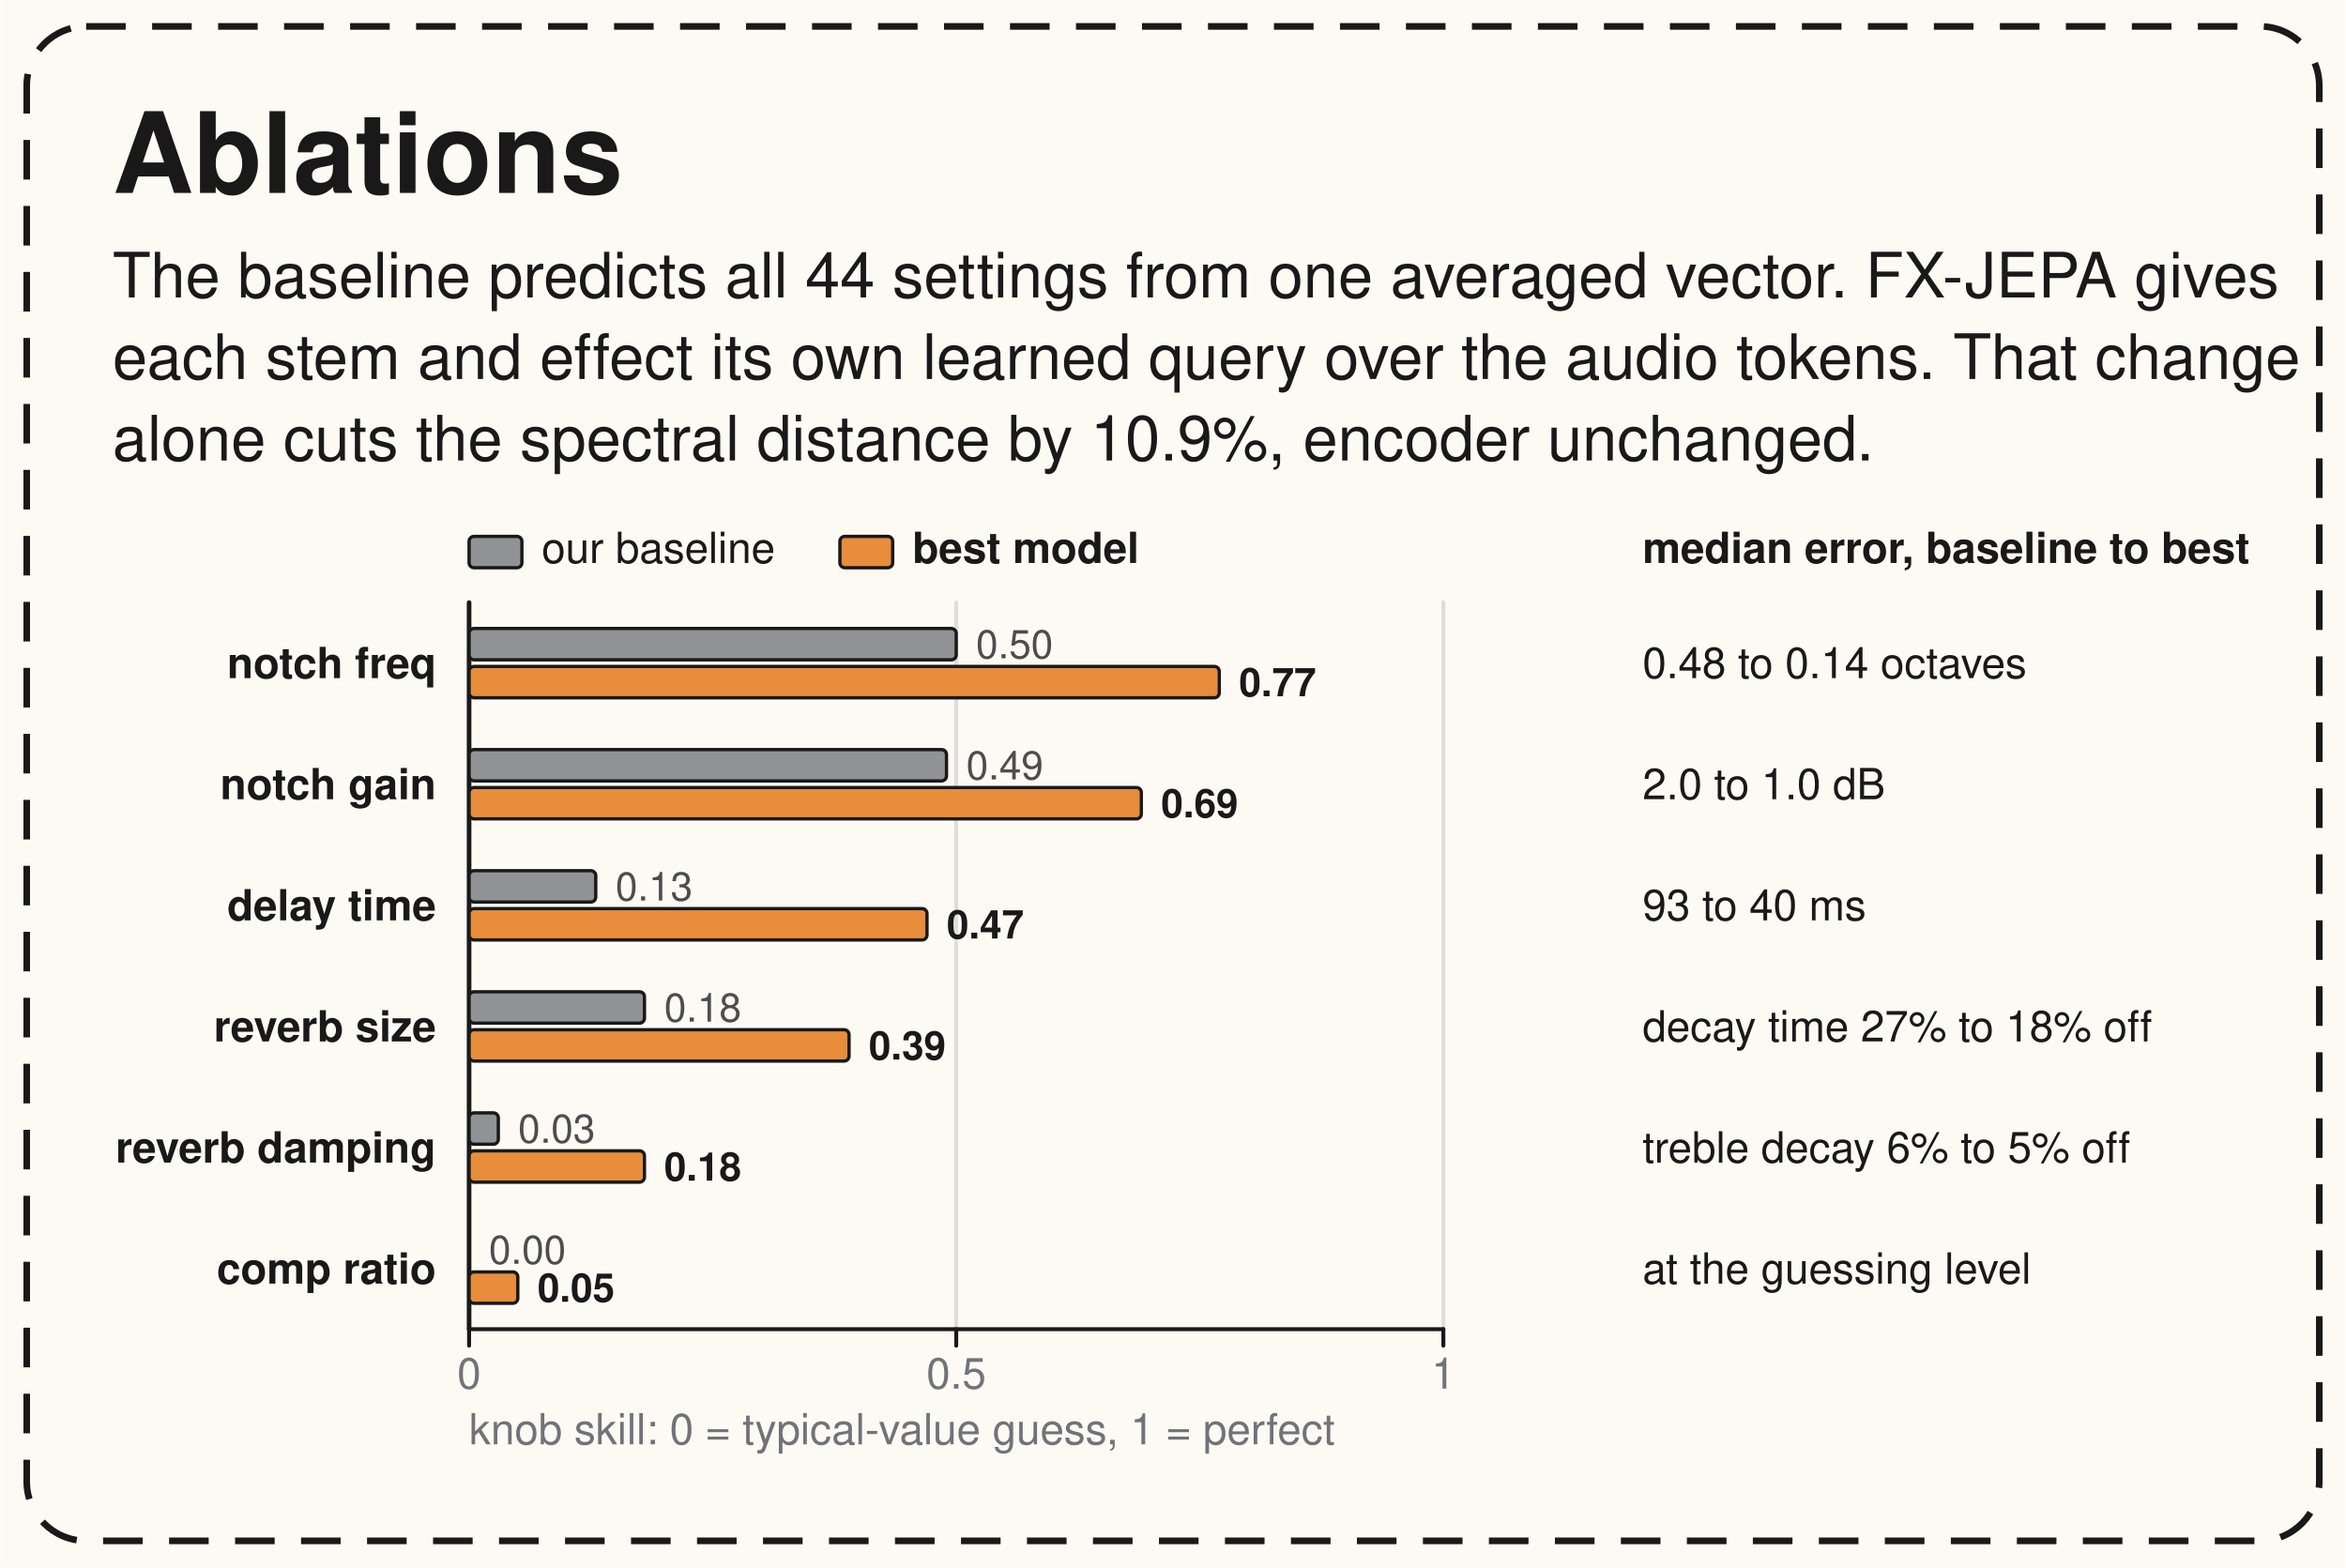
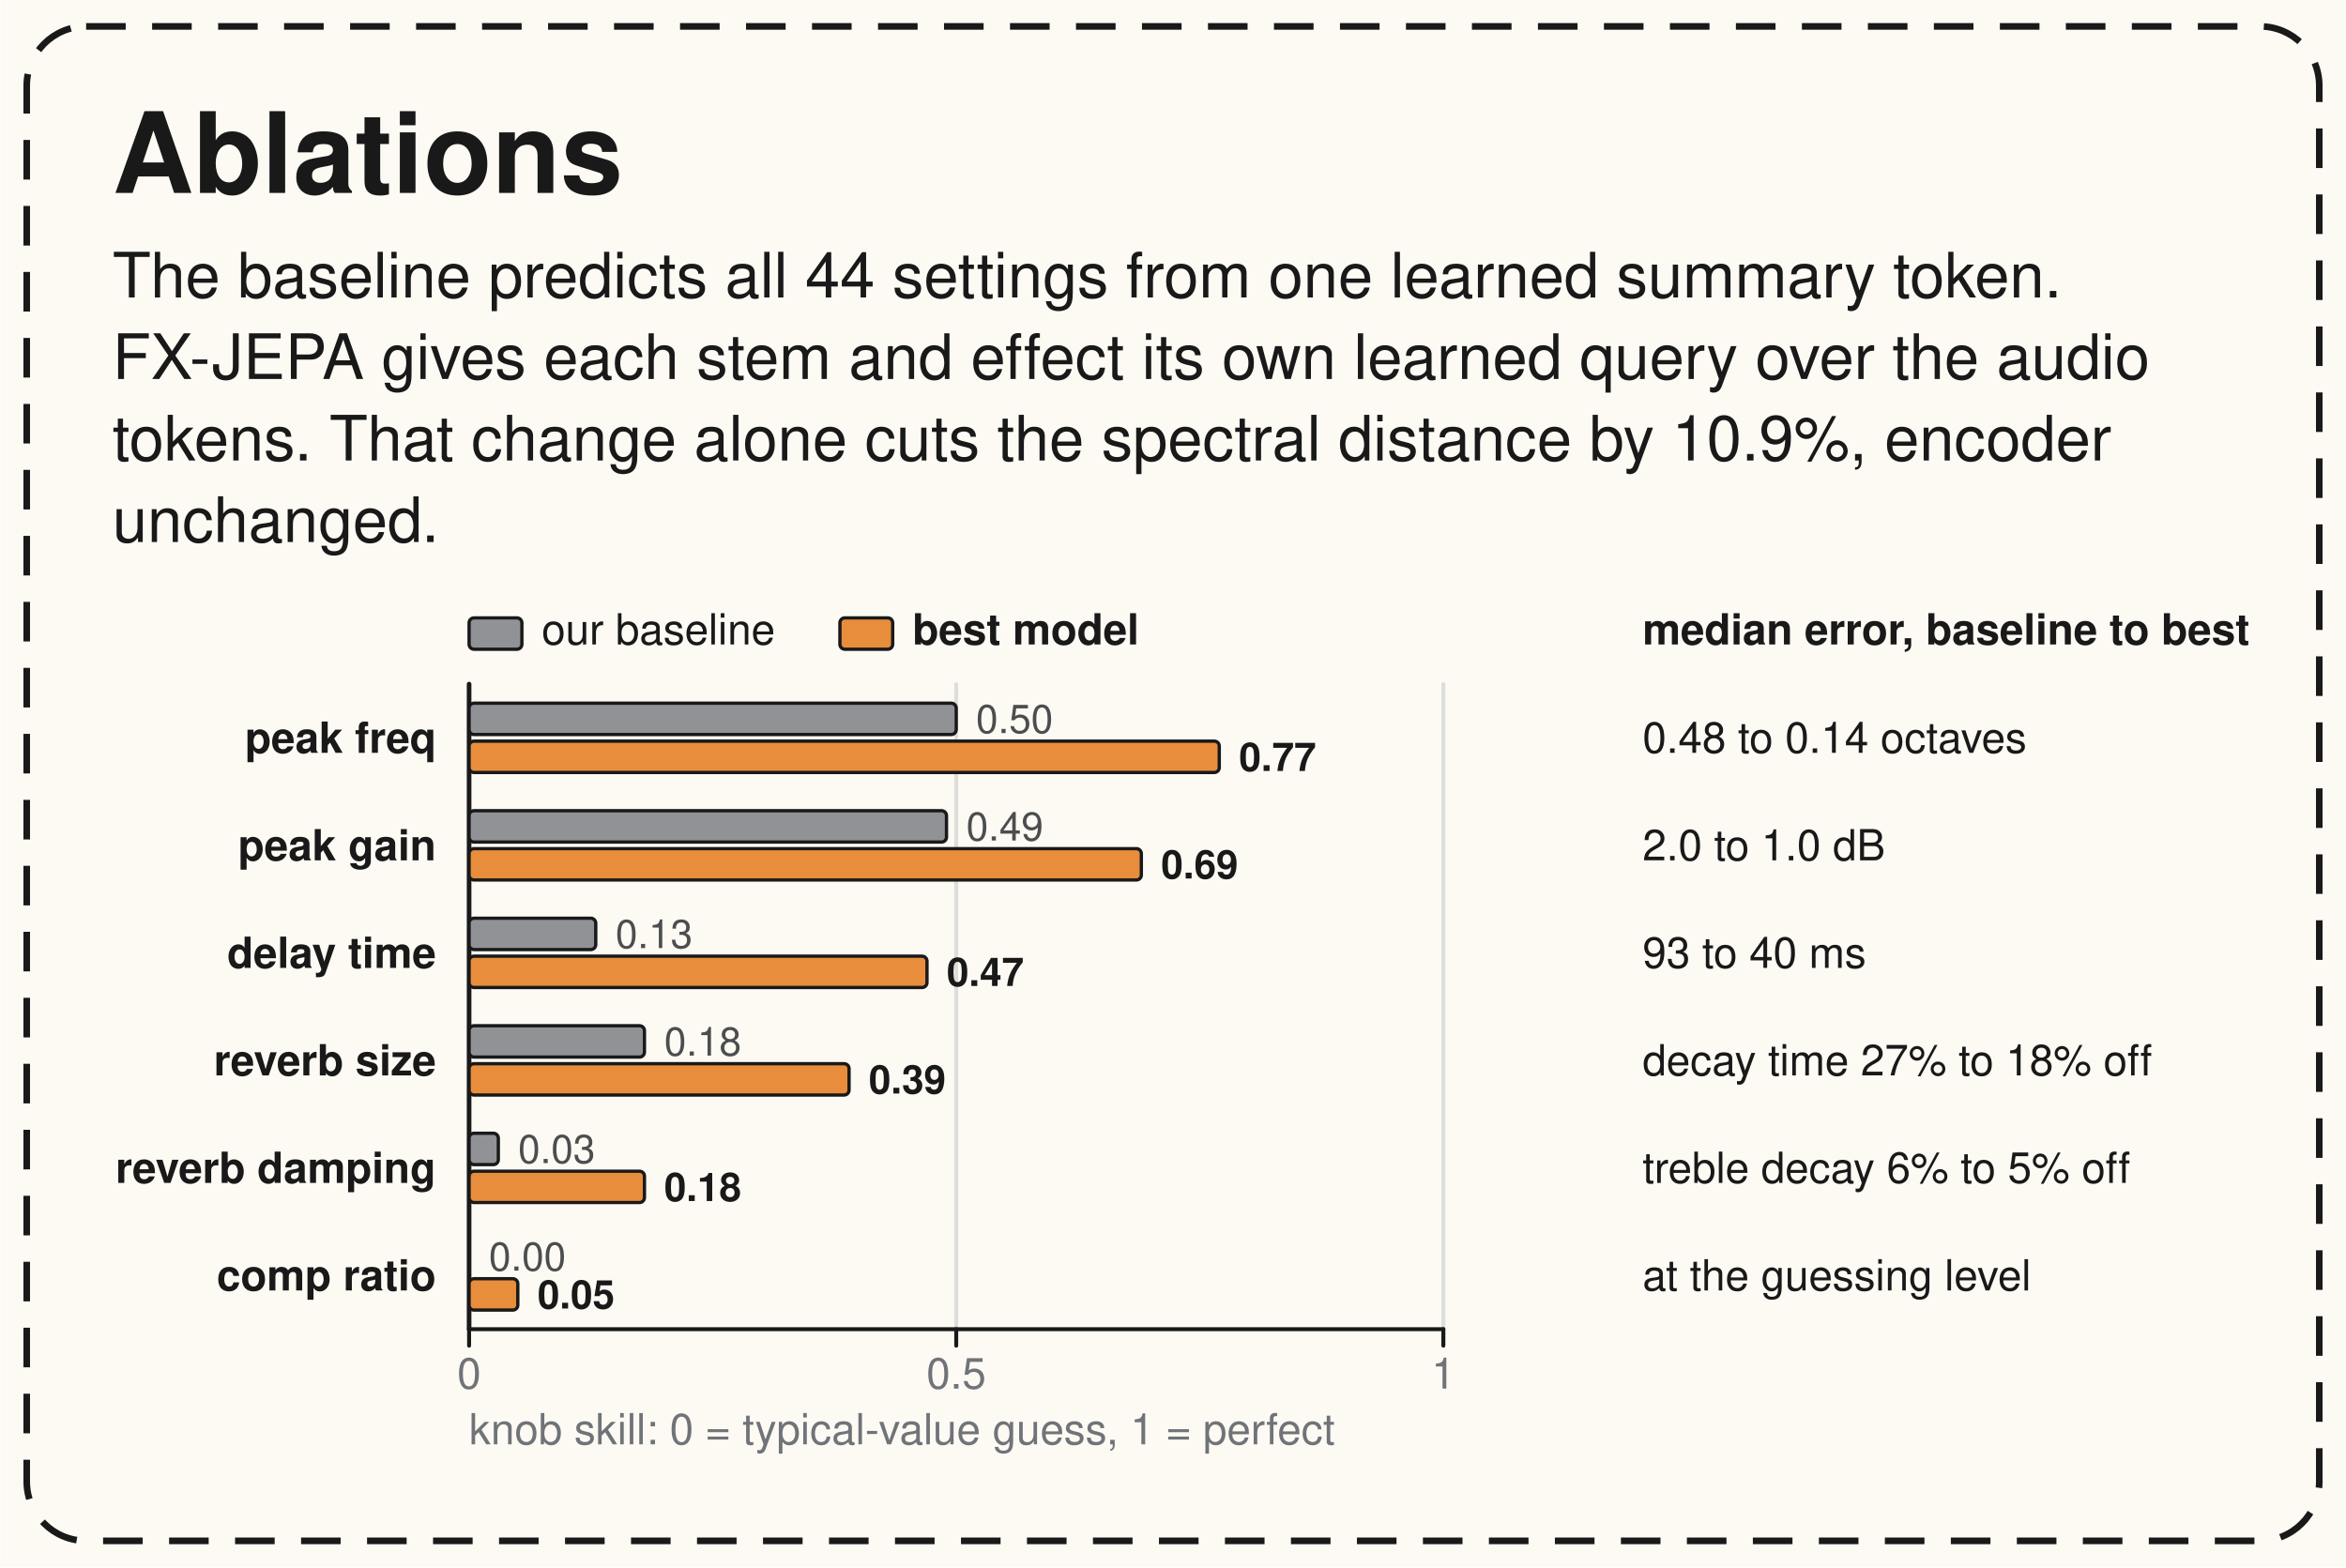
<svg xmlns="http://www.w3.org/2000/svg" width="1422" height="950" viewBox="701.2 793.0 710.8 475.0" role="img" aria-labelledby="title-knobs">
  <rect x="701.2" y="793.0" width="710.8" height="475.0" fill="#FDFAF4" />
  <g id="fig-knobs-knobs">
    <path d="M 727.2 801 H 1386 A 18 18 0 0 1 1404 819 V 1242 A 18 18 0 0 1 1386 1260 H 727.2 A 18 18 0 0 1 709.2 1242 V 819 A 18 18 0 0 1 727.2 801 Z" fill="none" stroke="#191919" stroke-width="2" stroke-linecap="butt" stroke-linejoin="round" stroke-dasharray="12 8" />
    <text x="735.2" y="851.48" font-family="Helvetica Now Display, Helvetica Neue, Helvetica, Arial, sans-serif" font-size="34" font-weight="700" fill="#191919" text-anchor="start">Ablations</text>
-     <text x="735.2" y="883.16" font-family="Helvetica Now Display, Helvetica Neue, Helvetica, Arial, sans-serif" font-size="19" font-weight="400" fill="#191919" text-anchor="start">The baseline predicts all 44 settings from one averaged vector. FX-JEPA gives</text>
-     <text x="735.2" y="907.86" font-family="Helvetica Now Display, Helvetica Neue, Helvetica, Arial, sans-serif" font-size="19" font-weight="400" fill="#191919" text-anchor="start">each stem and effect its own learned query over the audio tokens. That change</text>
-     <text x="735.2" y="932.56" font-family="Helvetica Now Display, Helvetica Neue, Helvetica, Arial, sans-serif" font-size="19" font-weight="400" fill="#191919" text-anchor="start">alone cuts the spectral distance by 10.9%, encoder unchanged.</text>
-     <rect x="843.268" y="955.57" width="16" height="9.5" fill="#909296" stroke="#191919" stroke-width="1" rx="1.5" ry="1.5" stroke-linejoin="round" />
-     <text x="865.268" y="963.63" font-family="Helvetica Now Display, Helvetica Neue, Helvetica, Arial, sans-serif" font-size="13" font-weight="400" fill="#191919" text-anchor="start">our baseline</text>
-     <rect x="955.648" y="955.57" width="16" height="9.5" fill="#e78d3c" stroke="#191919" stroke-width="1" rx="1.5" ry="1.5" stroke-linejoin="round" />
-     <text x="977.648" y="963.63" font-family="Helvetica Now Display, Helvetica Neue, Helvetica, Arial, sans-serif" font-size="13" font-weight="700" fill="#191919" text-anchor="start">best model</text>
-     <text x="1198.903" y="963.63" font-family="Helvetica Now Display, Helvetica Neue, Helvetica, Arial, sans-serif" font-size="13" font-weight="700" fill="#191919" text-anchor="start">median error, baseline to best</text>
-     <line x1="990.902" y1="975.63" x2="990.902" y2="1195.85" stroke="#DDDEDC" stroke-width="1.2" stroke-linecap="round" />
-     <line x1="1138.537" y1="975.63" x2="1138.537" y2="1195.85" stroke="#DDDEDC" stroke-width="1.2" stroke-linecap="round" />
-     <line x1="843.268" y1="975.63" x2="843.268" y2="1195.85" stroke="#191919" stroke-width="1.4" stroke-linecap="round" />
-     <text x="833.268" y="998.532" font-family="Helvetica Now Display, Helvetica Neue, Helvetica, Arial, sans-serif" font-size="13" font-weight="700" fill="#191919" text-anchor="end">notch freq</text>
-     <rect x="843.268" y="983.482" width="147.635" height="9.5" fill="#909296" stroke="#191919" stroke-width="1" rx="1.5" ry="1.5" stroke-linejoin="round" />
-     <text x="996.902" y="992.522" font-family="Helvetica Now Display, Helvetica Neue, Helvetica, Arial, sans-serif" font-size="12" font-weight="400" fill="#4c4d4e" text-anchor="start">0.50</text>
-     <rect x="843.268" y="994.982" width="227.357" height="9.5" fill="#e78d3c" stroke="#191919" stroke-width="1" rx="1.5" ry="1.5" stroke-linejoin="round" />
-     <text x="1076.625" y="1004.022" font-family="Helvetica Now Display, Helvetica Neue, Helvetica, Arial, sans-serif" font-size="12" font-weight="700" fill="#191919" text-anchor="start">0.77</text>
-     <text x="1198.903" y="998.532" font-family="Helvetica Now Display, Helvetica Neue, Helvetica, Arial, sans-serif" font-size="13" font-weight="400" fill="#191919" text-anchor="start">0.48 to 0.14 octaves</text>
-     <text x="833.268" y="1035.235" font-family="Helvetica Now Display, Helvetica Neue, Helvetica, Arial, sans-serif" font-size="13" font-weight="700" fill="#191919" text-anchor="end">notch gain</text>
-     <rect x="843.268" y="1020.185" width="144.682" height="9.5" fill="#909296" stroke="#191919" stroke-width="1" rx="1.5" ry="1.5" stroke-linejoin="round" />
-     <text x="993.95" y="1029.225" font-family="Helvetica Now Display, Helvetica Neue, Helvetica, Arial, sans-serif" font-size="12" font-weight="400" fill="#4c4d4e" text-anchor="start">0.49</text>
-     <rect x="843.268" y="1031.685" width="203.736" height="9.5" fill="#e78d3c" stroke="#191919" stroke-width="1" rx="1.5" ry="1.5" stroke-linejoin="round" />
-     <text x="1053.004" y="1040.725" font-family="Helvetica Now Display, Helvetica Neue, Helvetica, Arial, sans-serif" font-size="12" font-weight="700" fill="#191919" text-anchor="start">0.69</text>
-     <text x="1198.903" y="1035.235" font-family="Helvetica Now Display, Helvetica Neue, Helvetica, Arial, sans-serif" font-size="13" font-weight="400" fill="#191919" text-anchor="start">2.0 to 1.0 dB</text>
-     <text x="833.268" y="1071.938" font-family="Helvetica Now Display, Helvetica Neue, Helvetica, Arial, sans-serif" font-size="13" font-weight="700" fill="#191919" text-anchor="end">delay time</text>
-     <rect x="843.268" y="1056.888" width="38.385" height="9.5" fill="#909296" stroke="#191919" stroke-width="1" rx="1.5" ry="1.5" stroke-linejoin="round" />
-     <text x="887.653" y="1065.928" font-family="Helvetica Now Display, Helvetica Neue, Helvetica, Arial, sans-serif" font-size="12" font-weight="400" fill="#4c4d4e" text-anchor="start">0.13</text>
-     <rect x="843.268" y="1068.388" width="138.776" height="9.5" fill="#e78d3c" stroke="#191919" stroke-width="1" rx="1.5" ry="1.5" stroke-linejoin="round" />
-     <text x="988.044" y="1077.428" font-family="Helvetica Now Display, Helvetica Neue, Helvetica, Arial, sans-serif" font-size="12" font-weight="700" fill="#191919" text-anchor="start">0.47</text>
-     <text x="1198.903" y="1071.938" font-family="Helvetica Now Display, Helvetica Neue, Helvetica, Arial, sans-serif" font-size="13" font-weight="400" fill="#191919" text-anchor="start">93 to 40 ms</text>
-     <text x="833.268" y="1108.642" font-family="Helvetica Now Display, Helvetica Neue, Helvetica, Arial, sans-serif" font-size="13" font-weight="700" fill="#191919" text-anchor="end">reverb size</text>
-     <rect x="843.268" y="1093.592" width="53.148" height="9.5" fill="#909296" stroke="#191919" stroke-width="1" rx="1.5" ry="1.5" stroke-linejoin="round" />
-     <text x="902.416" y="1102.632" font-family="Helvetica Now Display, Helvetica Neue, Helvetica, Arial, sans-serif" font-size="12" font-weight="400" fill="#4c4d4e" text-anchor="start">0.18</text>
-     <rect x="843.268" y="1105.092" width="115.155" height="9.5" fill="#e78d3c" stroke="#191919" stroke-width="1" rx="1.5" ry="1.5" stroke-linejoin="round" />
-     <text x="964.423" y="1114.132" font-family="Helvetica Now Display, Helvetica Neue, Helvetica, Arial, sans-serif" font-size="12" font-weight="700" fill="#191919" text-anchor="start">0.39</text>
-     <text x="1198.903" y="1108.642" font-family="Helvetica Now Display, Helvetica Neue, Helvetica, Arial, sans-serif" font-size="13" font-weight="400" fill="#191919" text-anchor="start">decay time 27% to 18% off</text>
-     <text x="833.268" y="1145.345" font-family="Helvetica Now Display, Helvetica Neue, Helvetica, Arial, sans-serif" font-size="13" font-weight="700" fill="#191919" text-anchor="end">reverb damping</text>
-     <rect x="843.268" y="1130.295" width="8.858" height="9.5" fill="#909296" stroke="#191919" stroke-width="1" rx="1.5" ry="1.5" stroke-linejoin="round" />
-     <text x="858.126" y="1139.335" font-family="Helvetica Now Display, Helvetica Neue, Helvetica, Arial, sans-serif" font-size="12" font-weight="400" fill="#4c4d4e" text-anchor="start">0.03</text>
-     <rect x="843.268" y="1141.795" width="53.148" height="9.5" fill="#e78d3c" stroke="#191919" stroke-width="1" rx="1.5" ry="1.5" stroke-linejoin="round" />
-     <text x="902.416" y="1150.835" font-family="Helvetica Now Display, Helvetica Neue, Helvetica, Arial, sans-serif" font-size="12" font-weight="700" fill="#191919" text-anchor="start">0.18</text>
-     <text x="1198.903" y="1145.345" font-family="Helvetica Now Display, Helvetica Neue, Helvetica, Arial, sans-serif" font-size="13" font-weight="400" fill="#191919" text-anchor="start">treble decay 6% to 5% off</text>
-     <text x="833.268" y="1182.048" font-family="Helvetica Now Display, Helvetica Neue, Helvetica, Arial, sans-serif" font-size="13" font-weight="700" fill="#191919" text-anchor="end">comp ratio</text>
-     <text x="849.268" y="1176.038" font-family="Helvetica Now Display, Helvetica Neue, Helvetica, Arial, sans-serif" font-size="12" font-weight="400" fill="#4c4d4e" text-anchor="start">0.00</text>
-     <rect x="843.268" y="1178.498" width="14.763" height="9.5" fill="#e78d3c" stroke="#191919" stroke-width="1" rx="1.5" ry="1.5" stroke-linejoin="round" />
-     <text x="864.031" y="1187.538" font-family="Helvetica Now Display, Helvetica Neue, Helvetica, Arial, sans-serif" font-size="12" font-weight="700" fill="#191919" text-anchor="start">0.05</text>
-     <text x="1198.903" y="1182.048" font-family="Helvetica Now Display, Helvetica Neue, Helvetica, Arial, sans-serif" font-size="13" font-weight="400" fill="#191919" text-anchor="start">at the guessing level</text>
+     <text x="735.2" y="883.16" font-family="Helvetica Now Display, Helvetica Neue, Helvetica, Arial, sans-serif" font-size="19" font-weight="400" fill="#191919" text-anchor="start">The baseline predicts all 44 settings from one learned summary token.</text>
+     <text x="735.2" y="907.86" font-family="Helvetica Now Display, Helvetica Neue, Helvetica, Arial, sans-serif" font-size="19" font-weight="400" fill="#191919" text-anchor="start">FX-JEPA gives each stem and effect its own learned query over the audio</text>
+     <text x="735.2" y="932.56" font-family="Helvetica Now Display, Helvetica Neue, Helvetica, Arial, sans-serif" font-size="19" font-weight="400" fill="#191919" text-anchor="start">tokens. That change alone cuts the spectral distance by 10.9%, encoder</text>
+     <text x="735.2" y="957.26" font-family="Helvetica Now Display, Helvetica Neue, Helvetica, Arial, sans-serif" font-size="19" font-weight="400" fill="#191919" text-anchor="start">unchanged.</text>
+     <rect x="843.268" y="980.27" width="16" height="9.5" fill="#909296" stroke="#191919" stroke-width="1" rx="1.5" ry="1.5" stroke-linejoin="round" />
+     <text x="865.268" y="988.33" font-family="Helvetica Now Display, Helvetica Neue, Helvetica, Arial, sans-serif" font-size="13" font-weight="400" fill="#191919" text-anchor="start">our baseline</text>
+     <rect x="955.648" y="980.27" width="16" height="9.5" fill="#e78d3c" stroke="#191919" stroke-width="1" rx="1.5" ry="1.5" stroke-linejoin="round" />
+     <text x="977.648" y="988.33" font-family="Helvetica Now Display, Helvetica Neue, Helvetica, Arial, sans-serif" font-size="13" font-weight="700" fill="#191919" text-anchor="start">best model</text>
+     <text x="1198.903" y="988.33" font-family="Helvetica Now Display, Helvetica Neue, Helvetica, Arial, sans-serif" font-size="13" font-weight="700" fill="#191919" text-anchor="start">median error, baseline to best</text>
+     <line x1="990.902" y1="1000.33" x2="990.902" y2="1195.85" stroke="#DDDEDC" stroke-width="1.2" stroke-linecap="round" />
+     <line x1="1138.537" y1="1000.33" x2="1138.537" y2="1195.85" stroke="#DDDEDC" stroke-width="1.2" stroke-linecap="round" />
+     <line x1="843.268" y1="1000.33" x2="843.268" y2="1195.85" stroke="#191919" stroke-width="1.4" stroke-linecap="round" />
+     <text x="833.268" y="1021.173" font-family="Helvetica Now Display, Helvetica Neue, Helvetica, Arial, sans-serif" font-size="13" font-weight="700" fill="#191919" text-anchor="end">peak freq</text>
+     <rect x="843.268" y="1006.123" width="147.635" height="9.5" fill="#909296" stroke="#191919" stroke-width="1" rx="1.5" ry="1.5" stroke-linejoin="round" />
+     <text x="996.902" y="1015.163" font-family="Helvetica Now Display, Helvetica Neue, Helvetica, Arial, sans-serif" font-size="12" font-weight="400" fill="#4c4d4e" text-anchor="start">0.50</text>
+     <rect x="843.268" y="1017.623" width="227.357" height="9.5" fill="#e78d3c" stroke="#191919" stroke-width="1" rx="1.5" ry="1.5" stroke-linejoin="round" />
+     <text x="1076.625" y="1026.663" font-family="Helvetica Now Display, Helvetica Neue, Helvetica, Arial, sans-serif" font-size="12" font-weight="700" fill="#191919" text-anchor="start">0.77</text>
+     <text x="1198.903" y="1021.173" font-family="Helvetica Now Display, Helvetica Neue, Helvetica, Arial, sans-serif" font-size="13" font-weight="400" fill="#191919" text-anchor="start">0.48 to 0.14 octaves</text>
+     <text x="833.268" y="1053.76" font-family="Helvetica Now Display, Helvetica Neue, Helvetica, Arial, sans-serif" font-size="13" font-weight="700" fill="#191919" text-anchor="end">peak gain</text>
+     <rect x="843.268" y="1038.71" width="144.682" height="9.5" fill="#909296" stroke="#191919" stroke-width="1" rx="1.5" ry="1.5" stroke-linejoin="round" />
+     <text x="993.95" y="1047.75" font-family="Helvetica Now Display, Helvetica Neue, Helvetica, Arial, sans-serif" font-size="12" font-weight="400" fill="#4c4d4e" text-anchor="start">0.49</text>
+     <rect x="843.268" y="1050.21" width="203.736" height="9.5" fill="#e78d3c" stroke="#191919" stroke-width="1" rx="1.5" ry="1.5" stroke-linejoin="round" />
+     <text x="1053.004" y="1059.25" font-family="Helvetica Now Display, Helvetica Neue, Helvetica, Arial, sans-serif" font-size="12" font-weight="700" fill="#191919" text-anchor="start">0.69</text>
+     <text x="1198.903" y="1053.76" font-family="Helvetica Now Display, Helvetica Neue, Helvetica, Arial, sans-serif" font-size="13" font-weight="400" fill="#191919" text-anchor="start">2.0 to 1.0 dB</text>
+     <text x="833.268" y="1086.347" font-family="Helvetica Now Display, Helvetica Neue, Helvetica, Arial, sans-serif" font-size="13" font-weight="700" fill="#191919" text-anchor="end">delay time</text>
+     <rect x="843.268" y="1071.297" width="38.385" height="9.5" fill="#909296" stroke="#191919" stroke-width="1" rx="1.5" ry="1.5" stroke-linejoin="round" />
+     <text x="887.653" y="1080.337" font-family="Helvetica Now Display, Helvetica Neue, Helvetica, Arial, sans-serif" font-size="12" font-weight="400" fill="#4c4d4e" text-anchor="start">0.13</text>
+     <rect x="843.268" y="1082.797" width="138.776" height="9.5" fill="#e78d3c" stroke="#191919" stroke-width="1" rx="1.5" ry="1.5" stroke-linejoin="round" />
+     <text x="988.044" y="1091.837" font-family="Helvetica Now Display, Helvetica Neue, Helvetica, Arial, sans-serif" font-size="12" font-weight="700" fill="#191919" text-anchor="start">0.47</text>
+     <text x="1198.903" y="1086.347" font-family="Helvetica Now Display, Helvetica Neue, Helvetica, Arial, sans-serif" font-size="13" font-weight="400" fill="#191919" text-anchor="start">93 to 40 ms</text>
+     <text x="833.268" y="1118.933" font-family="Helvetica Now Display, Helvetica Neue, Helvetica, Arial, sans-serif" font-size="13" font-weight="700" fill="#191919" text-anchor="end">reverb size</text>
+     <rect x="843.268" y="1103.883" width="53.148" height="9.5" fill="#909296" stroke="#191919" stroke-width="1" rx="1.5" ry="1.5" stroke-linejoin="round" />
+     <text x="902.416" y="1112.923" font-family="Helvetica Now Display, Helvetica Neue, Helvetica, Arial, sans-serif" font-size="12" font-weight="400" fill="#4c4d4e" text-anchor="start">0.18</text>
+     <rect x="843.268" y="1115.383" width="115.155" height="9.5" fill="#e78d3c" stroke="#191919" stroke-width="1" rx="1.5" ry="1.5" stroke-linejoin="round" />
+     <text x="964.423" y="1124.423" font-family="Helvetica Now Display, Helvetica Neue, Helvetica, Arial, sans-serif" font-size="12" font-weight="700" fill="#191919" text-anchor="start">0.39</text>
+     <text x="1198.903" y="1118.933" font-family="Helvetica Now Display, Helvetica Neue, Helvetica, Arial, sans-serif" font-size="13" font-weight="400" fill="#191919" text-anchor="start">decay time 27% to 18% off</text>
+     <text x="833.268" y="1151.52" font-family="Helvetica Now Display, Helvetica Neue, Helvetica, Arial, sans-serif" font-size="13" font-weight="700" fill="#191919" text-anchor="end">reverb damping</text>
+     <rect x="843.268" y="1136.47" width="8.858" height="9.5" fill="#909296" stroke="#191919" stroke-width="1" rx="1.5" ry="1.5" stroke-linejoin="round" />
+     <text x="858.126" y="1145.51" font-family="Helvetica Now Display, Helvetica Neue, Helvetica, Arial, sans-serif" font-size="12" font-weight="400" fill="#4c4d4e" text-anchor="start">0.03</text>
+     <rect x="843.268" y="1147.97" width="53.148" height="9.5" fill="#e78d3c" stroke="#191919" stroke-width="1" rx="1.5" ry="1.5" stroke-linejoin="round" />
+     <text x="902.416" y="1157.01" font-family="Helvetica Now Display, Helvetica Neue, Helvetica, Arial, sans-serif" font-size="12" font-weight="700" fill="#191919" text-anchor="start">0.18</text>
+     <text x="1198.903" y="1151.52" font-family="Helvetica Now Display, Helvetica Neue, Helvetica, Arial, sans-serif" font-size="13" font-weight="400" fill="#191919" text-anchor="start">treble decay 6% to 5% off</text>
+     <text x="833.268" y="1184.107" font-family="Helvetica Now Display, Helvetica Neue, Helvetica, Arial, sans-serif" font-size="13" font-weight="700" fill="#191919" text-anchor="end">comp ratio</text>
+     <text x="849.268" y="1178.097" font-family="Helvetica Now Display, Helvetica Neue, Helvetica, Arial, sans-serif" font-size="12" font-weight="400" fill="#4c4d4e" text-anchor="start">0.00</text>
+     <rect x="843.268" y="1180.557" width="14.763" height="9.5" fill="#e78d3c" stroke="#191919" stroke-width="1" rx="1.5" ry="1.5" stroke-linejoin="round" />
+     <text x="864.031" y="1189.597" font-family="Helvetica Now Display, Helvetica Neue, Helvetica, Arial, sans-serif" font-size="12" font-weight="700" fill="#191919" text-anchor="start">0.05</text>
+     <text x="1198.903" y="1184.107" font-family="Helvetica Now Display, Helvetica Neue, Helvetica, Arial, sans-serif" font-size="13" font-weight="400" fill="#191919" text-anchor="start">at the guessing level</text>
    <line x1="843.268" y1="1195.85" x2="1138.537" y2="1195.85" stroke="#191919" stroke-width="1.2" stroke-linecap="round" />
    <line x1="843.268" y1="1195.85" x2="843.268" y2="1200.85" stroke="#191919" stroke-width="1.2" stroke-linecap="round" />
    <text x="843.268" y="1213.85" font-family="Helvetica Now Display, Helvetica Neue, Helvetica, Arial, sans-serif" font-size="13" font-weight="400" fill="#707378" text-anchor="middle">0</text>
    <line x1="990.902" y1="1195.85" x2="990.902" y2="1200.85" stroke="#191919" stroke-width="1.2" stroke-linecap="round" />
    <text x="990.902" y="1213.85" font-family="Helvetica Now Display, Helvetica Neue, Helvetica, Arial, sans-serif" font-size="13" font-weight="400" fill="#707378" text-anchor="middle">0.5</text>
    <line x1="1138.537" y1="1195.85" x2="1138.537" y2="1200.85" stroke="#191919" stroke-width="1.2" stroke-linecap="round" />
    <text x="1138.537" y="1213.85" font-family="Helvetica Now Display, Helvetica Neue, Helvetica, Arial, sans-serif" font-size="13" font-weight="400" fill="#707378" text-anchor="middle">1</text>
    <text x="843.268" y="1230.75" font-family="Helvetica Now Display, Helvetica Neue, Helvetica, Arial, sans-serif" font-size="13" font-weight="400" fill="#707378" text-anchor="start">knob skill: 0 = typical-value guess, 1 = perfect</text>
  </g>
</svg>
